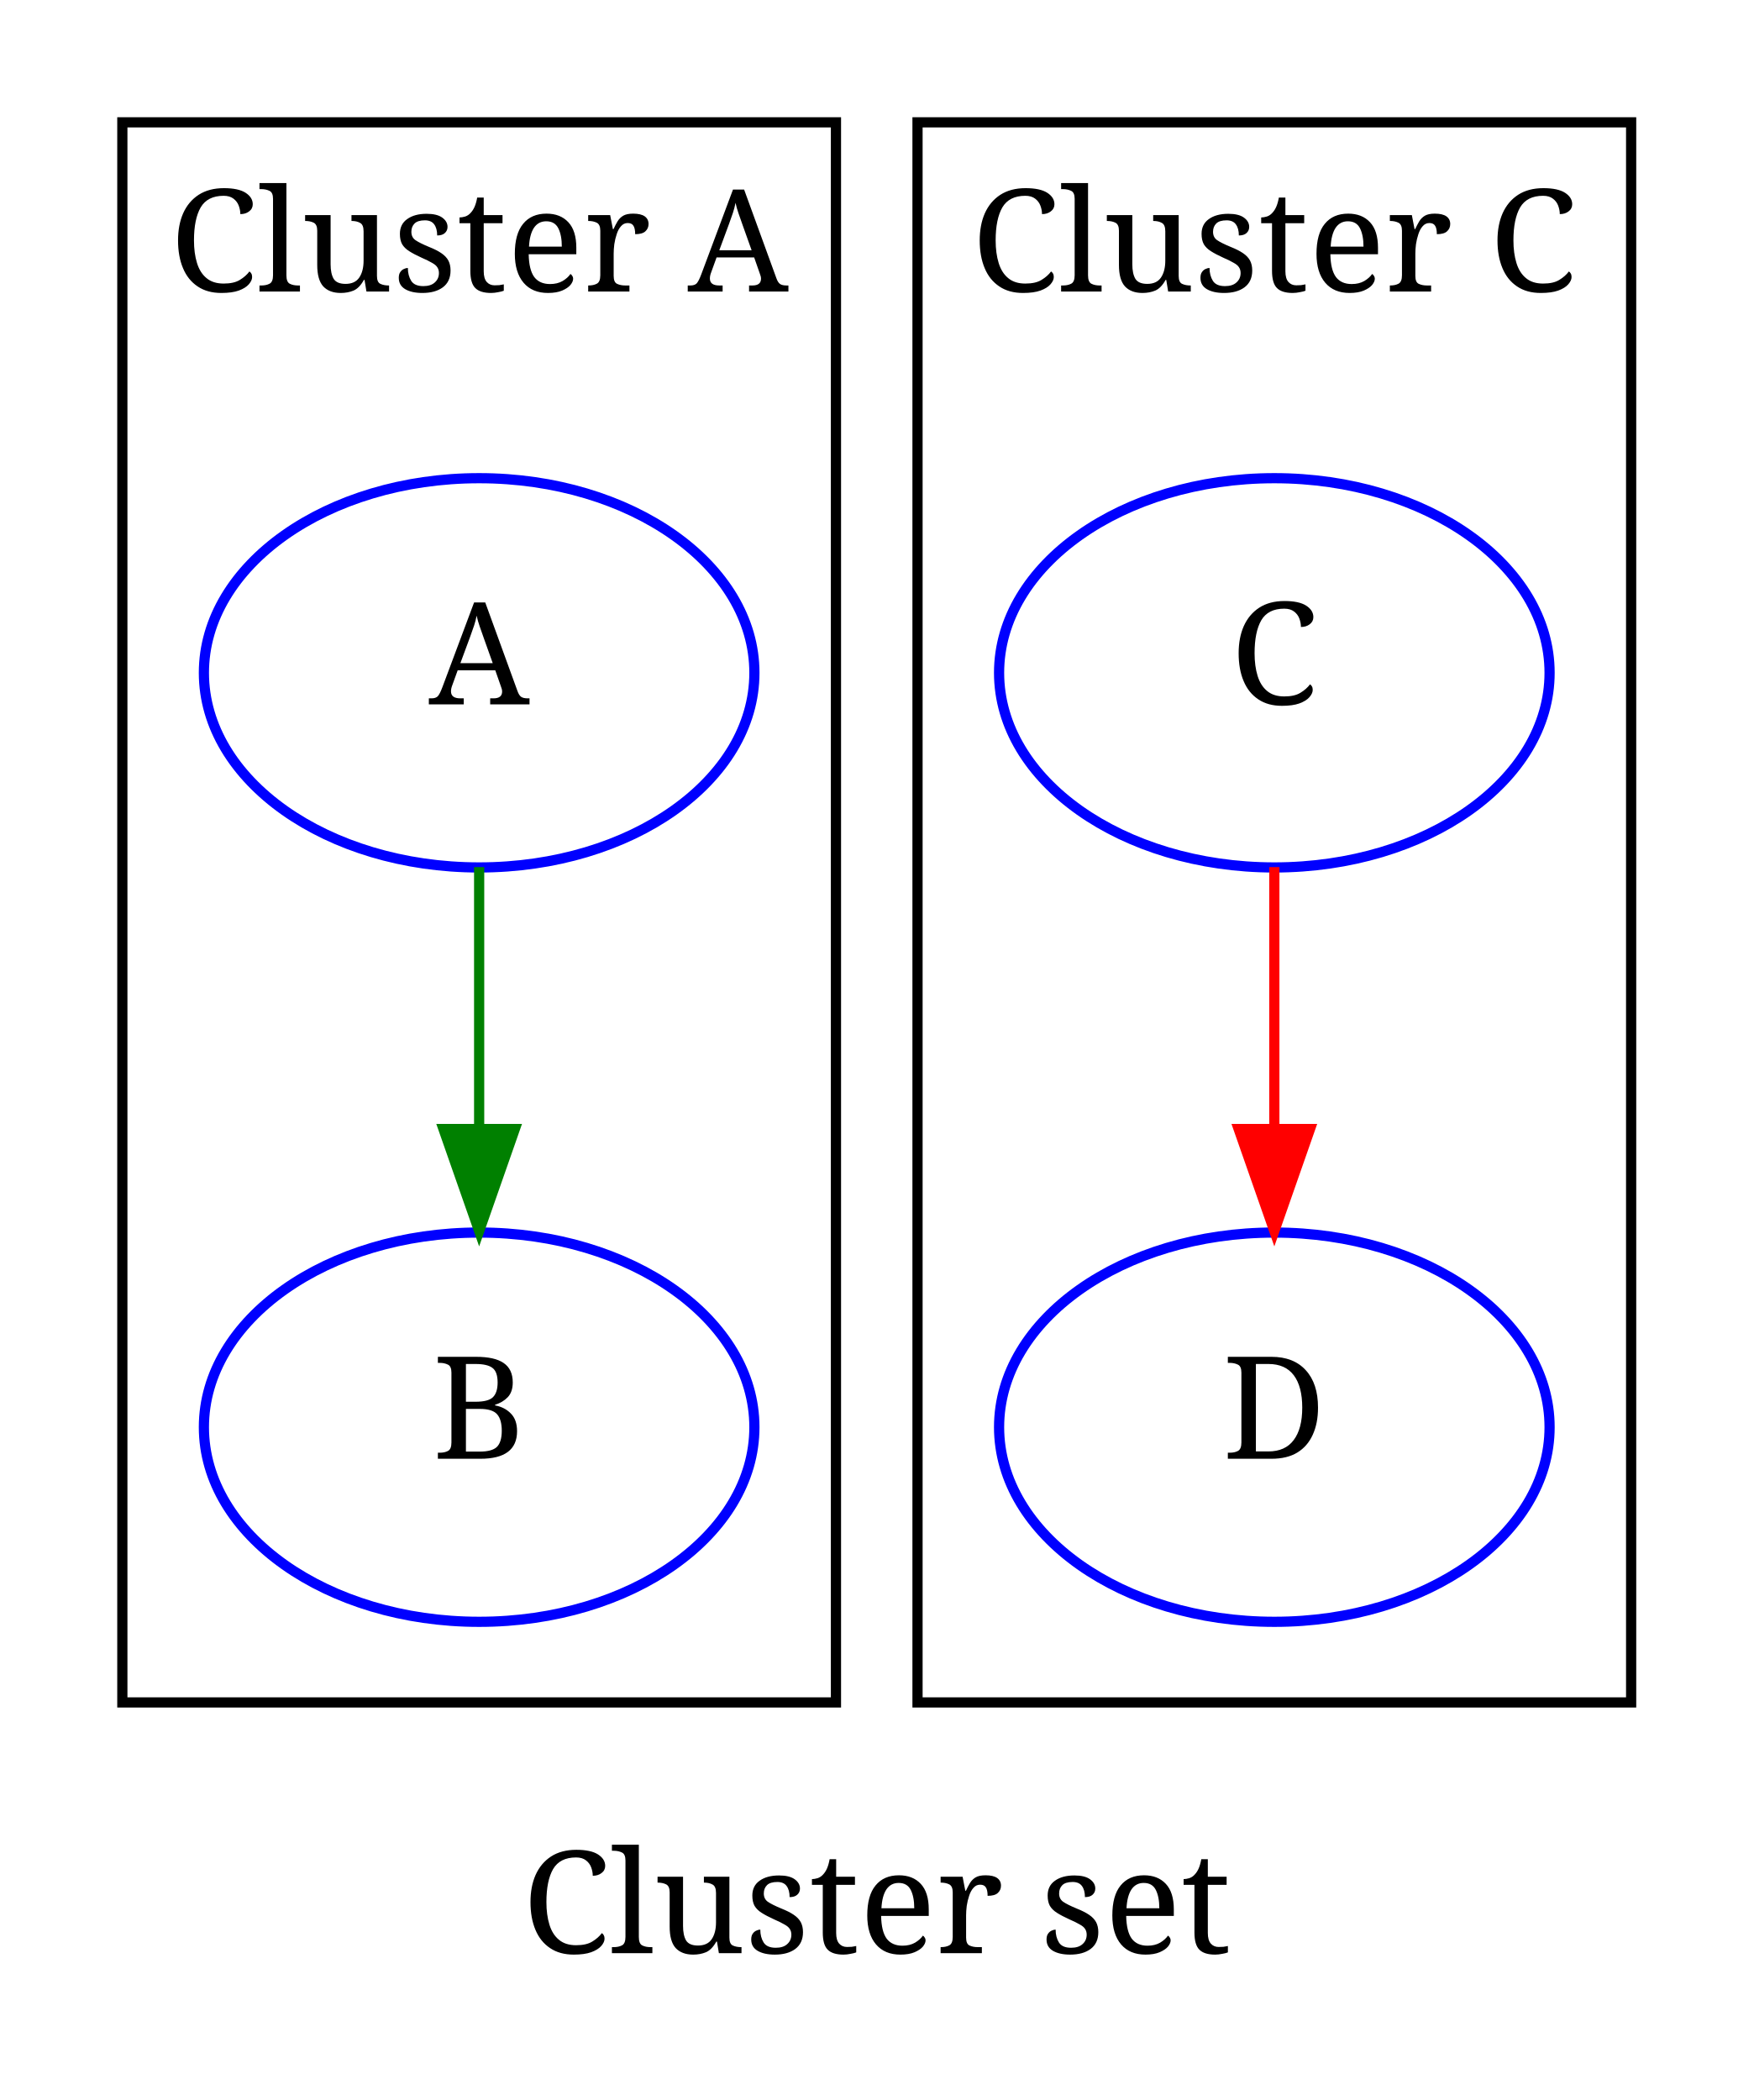
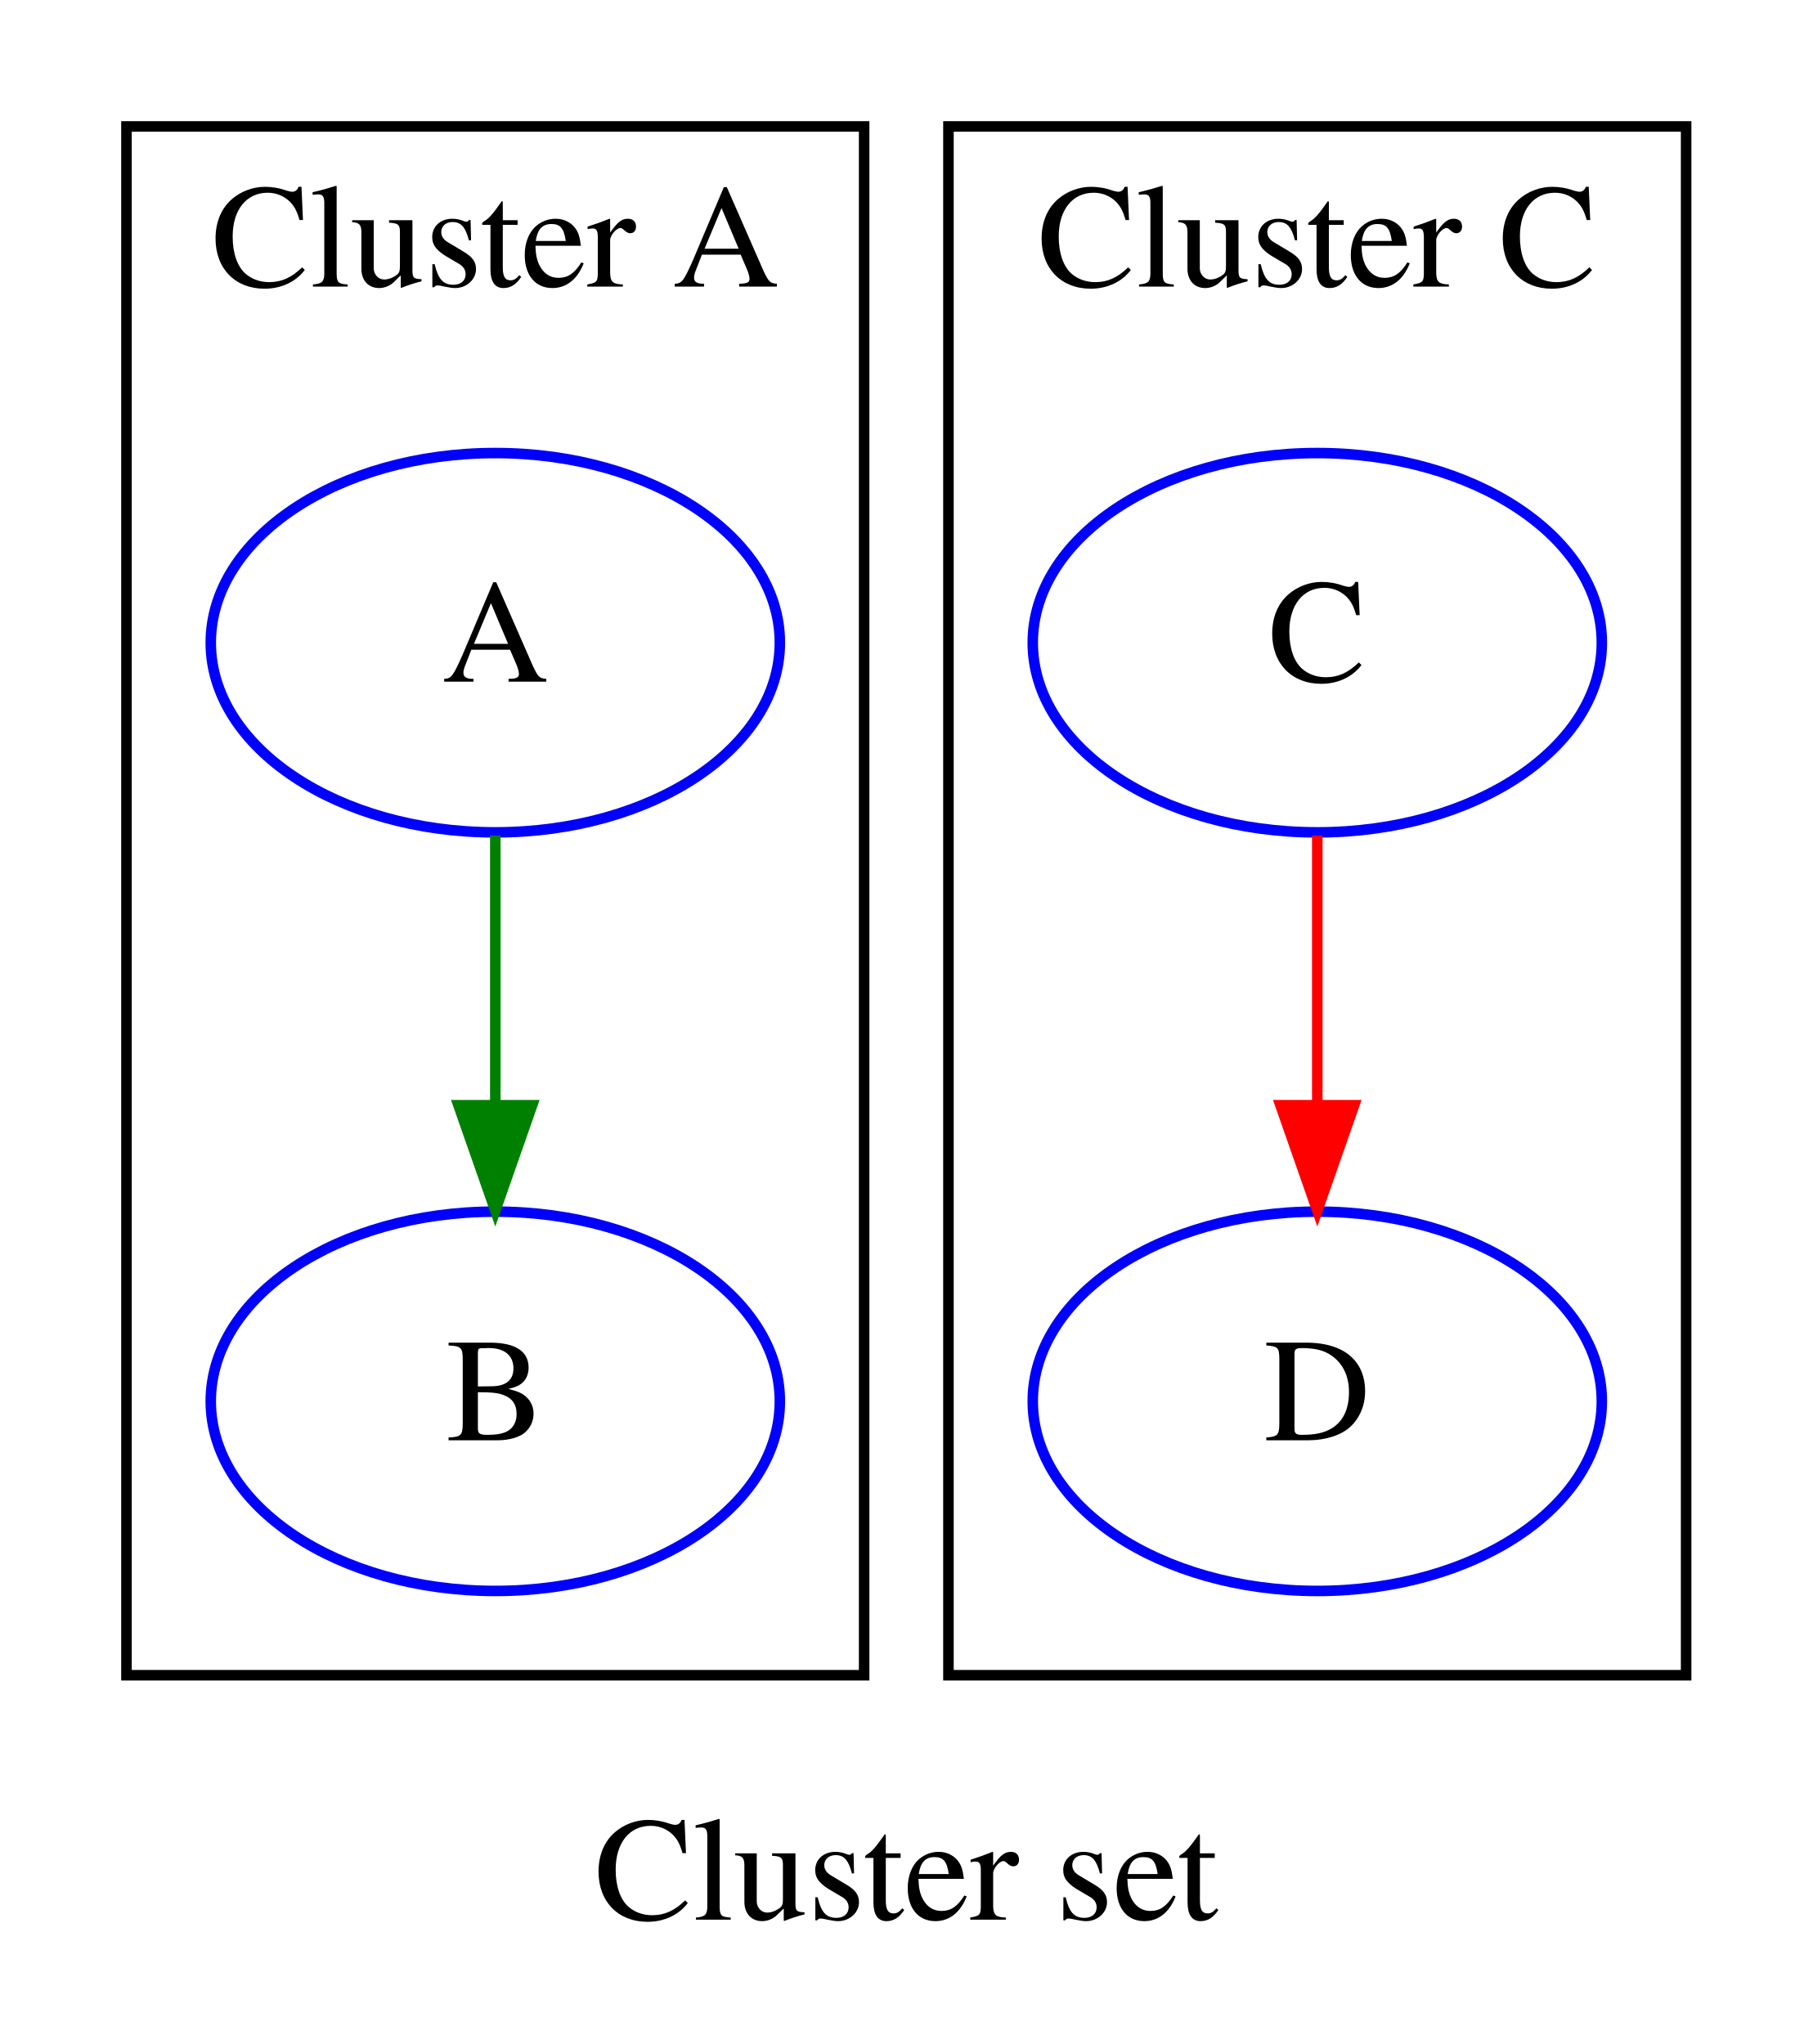
- <svg xmlns="http://www.w3.org/2000/svg" width="172pt" height="206pt" viewBox="0.00 0.00 172.00 206.00">
-   <g id="graph1" class="graph" transform="scale(1 1) rotate(0) translate(4 202)">
-     <polygon fill="white" stroke="white" points="-4,5 -4,-202 169,-202 169,5 -4,5" />
-     <text text-anchor="middle" x="82" y="-10.4" font-family="Times Roman,serif" font-size="14.00">Cluster set</text>
-     <g id="graph2" class="cluster">
-       <polygon fill="none" stroke="black" points="8,-35 8,-190 78,-190 78,-35 8,-35" />
-       <text text-anchor="middle" x="43" y="-173.4" font-family="Times Roman,serif" font-size="14.00">Cluster A</text>
+ <svg xmlns="http://www.w3.org/2000/svg" width="172pt" height="194pt" viewBox="0.00 0.00 172.00 194.00">
+   <g id="graph0" class="graph" transform="scale(1 1) rotate(0) translate(4 190)">
+     <polygon fill="white" stroke="white" points="-4,5 -4,-190 169,-190 169,5 -4,5" />
+     <text text-anchor="middle" x="82" y="-7.8" font-family="Times,serif" font-size="14.00">Cluster set</text>
+     <g id="clust1" class="cluster">
+       <polygon fill="none" stroke="black" points="8,-31 8,-178 78,-178 78,-31 8,-31" />
+       <text text-anchor="middle" x="43" y="-162.8" font-family="Times,serif" font-size="14.00">Cluster A</text>
    </g>
-     <g id="graph3" class="cluster">
-       <polygon fill="none" stroke="black" points="86,-35 86,-190 156,-190 156,-35 86,-35" />
-       <text text-anchor="middle" x="121" y="-173.4" font-family="Times Roman,serif" font-size="14.00">Cluster C</text>
+     <g id="clust2" class="cluster">
+       <polygon fill="none" stroke="black" points="86,-31 86,-178 156,-178 156,-31 86,-31" />
+       <text text-anchor="middle" x="121" y="-162.8" font-family="Times,serif" font-size="14.00">Cluster C</text>
+     </g>
+     <g id="node1" class="node">
+       <ellipse fill="none" stroke="blue" cx="43" cy="-129" rx="27" ry="18" />
+       <text text-anchor="middle" x="43" y="-125.3" font-family="Times,serif" font-size="14.00">A</text>
    </g>
    <g id="node2" class="node">
-       <ellipse fill="none" stroke="blue" cx="43" cy="-136" rx="27" ry="19.092" />
-       <text text-anchor="middle" x="43" y="-132.9" font-family="Times Roman,serif" font-size="14.00">A</text>
+       <ellipse fill="none" stroke="blue" cx="43" cy="-57" rx="27" ry="18" />
+       <text text-anchor="middle" x="43" y="-53.3" font-family="Times,serif" font-size="14.00">B</text>
+     </g>
+     <g id="edge1" class="edge">
+       <path fill="none" stroke="green" d="M43,-110.697C43,-102.983 43,-93.713 43,-85.112" />
+       <polygon fill="green" stroke="green" points="46.5,-85.104 43,-75.104 39.5,-85.104 46.5,-85.104" />
    </g>
    <g id="node3" class="node">
-       <ellipse fill="none" stroke="blue" cx="43" cy="-62" rx="27" ry="19.092" />
-       <text text-anchor="middle" x="43" y="-58.9" font-family="Times Roman,serif" font-size="14.00">B</text>
+       <ellipse fill="none" stroke="blue" cx="121" cy="-129" rx="27" ry="18" />
+       <text text-anchor="middle" x="121" y="-125.3" font-family="Times,serif" font-size="14.00">C</text>
    </g>
-     <g id="edge3" class="edge">
-       <path fill="none" stroke="green" d="M43,-116.943C43,-109.149 43,-99.954 43,-91.338" />
-       <polygon fill="green" stroke="green" points="46.5,-91.249 43,-81.249 39.5,-91.249 46.5,-91.249" />
+     <g id="node4" class="node">
+       <ellipse fill="none" stroke="blue" cx="121" cy="-57" rx="27" ry="18" />
+       <text text-anchor="middle" x="121" y="-53.3" font-family="Times,serif" font-size="14.00">D</text>
    </g>
-     <g id="node6" class="node">
-       <ellipse fill="none" stroke="blue" cx="121" cy="-136" rx="27" ry="19.092" />
-       <text text-anchor="middle" x="121" y="-132.9" font-family="Times Roman,serif" font-size="14.00">C</text>
-     </g>
-     <g id="node7" class="node">
-       <ellipse fill="none" stroke="blue" cx="121" cy="-62" rx="27" ry="19.092" />
-       <text text-anchor="middle" x="121" y="-58.9" font-family="Times Roman,serif" font-size="14.00">D</text>
-     </g>
-     <g id="edge6" class="edge">
-       <path fill="none" stroke="red" d="M121,-116.943C121,-109.149 121,-99.954 121,-91.338" />
-       <polygon fill="red" stroke="red" points="124.5,-91.249 121,-81.249 117.5,-91.249 124.5,-91.249" />
+     <g id="edge2" class="edge">
+       <path fill="none" stroke="red" d="M121,-110.697C121,-102.983 121,-93.713 121,-85.112" />
+       <polygon fill="red" stroke="red" points="124.5,-85.104 121,-75.104 117.5,-85.104 124.5,-85.104" />
    </g>
  </g>
</svg>
